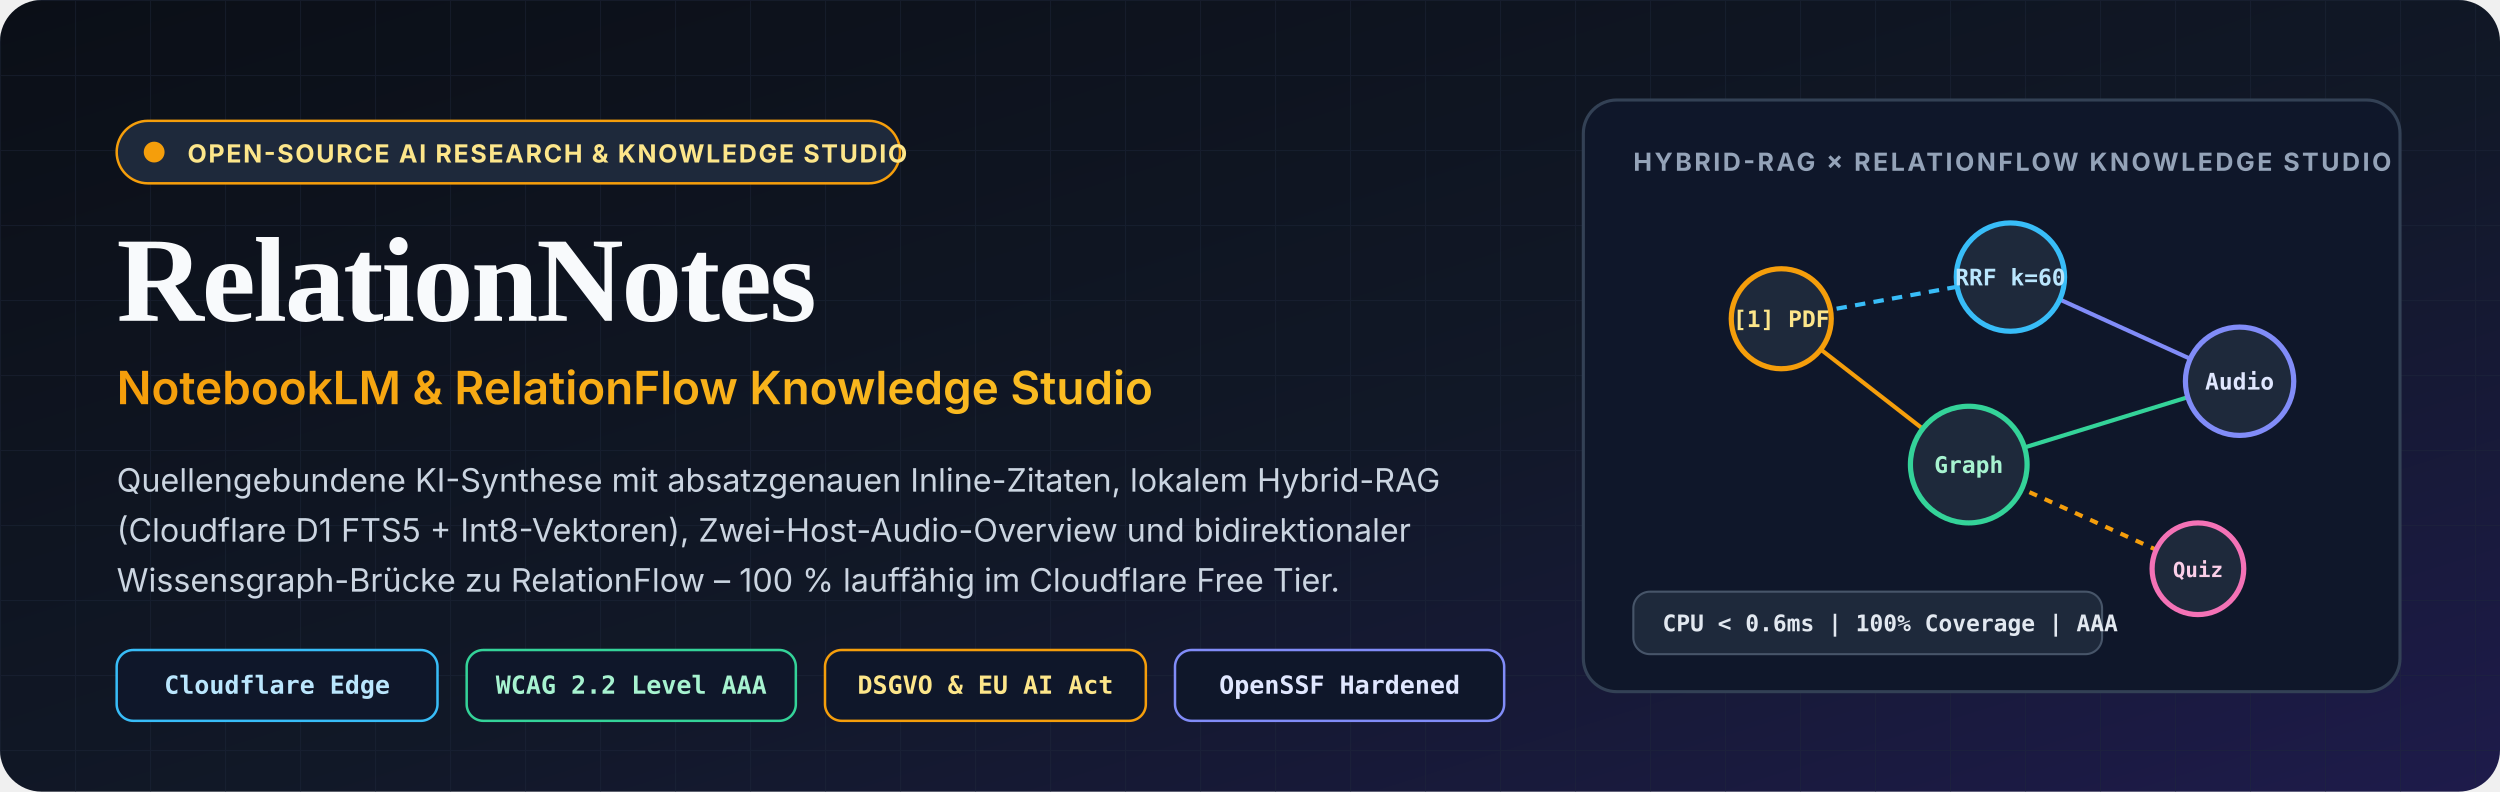
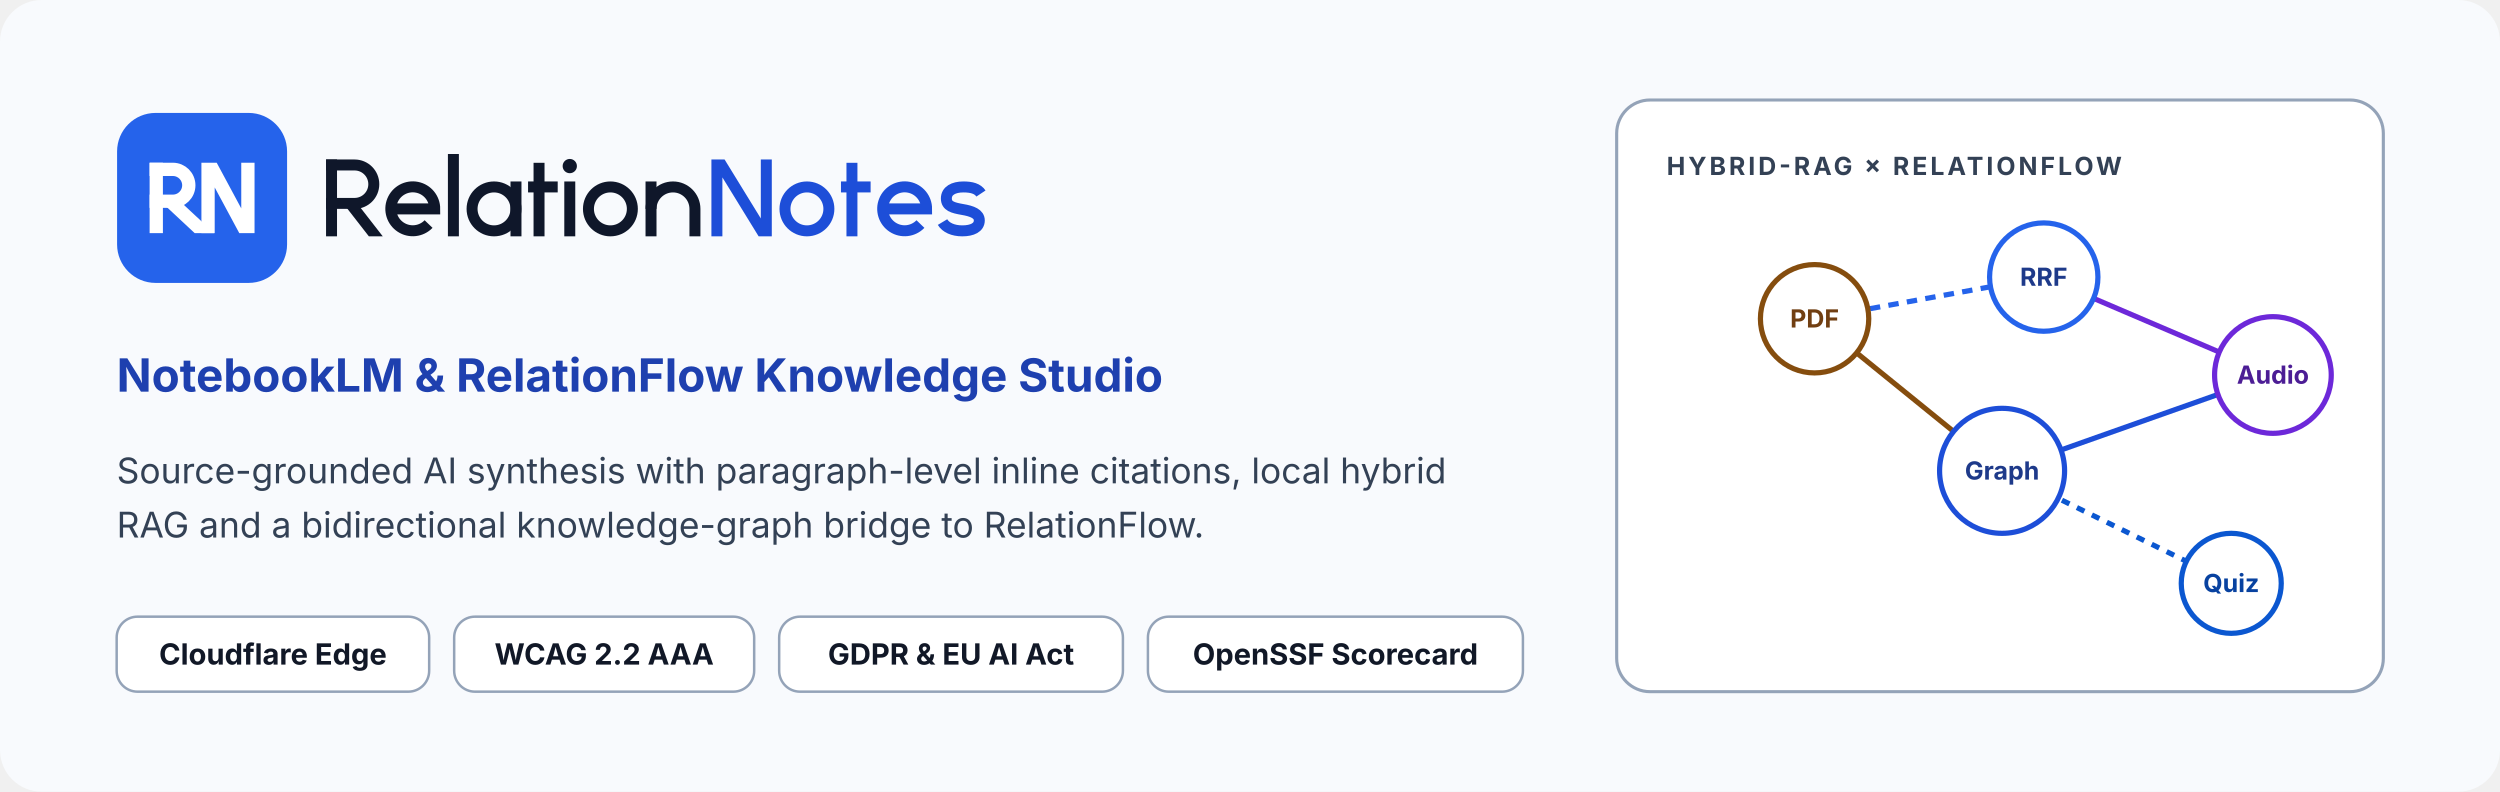
- <svg xmlns="http://www.w3.org/2000/svg" viewBox="0 0 1200 380" role="img" aria-labelledby="hero-title hero-desc">
-   <style>
-     :root {
-       color-scheme: light dark;
-       --bg-primary: #FAF8F5;
-       --bg-card: #FFFFFF;
-       --text-primary: #141413;
-       --text-secondary: #3D3935;
-       --border-subtle: #CBD5E1;
-     }
-     @media (prefers-color-scheme: dark) {
-       :root {
-         --bg-primary: #0B0F17;
-         --bg-card: #1E293B;
-         --text-primary: #F8FAFC;
-         --text-secondary: #94A3B8;
-         --border-subtle: #334155;
-       }
-     }
-   </style>
-   <defs>
-     <linearGradient id="bgGrad" x1="0%" y1="0%" x2="100%" y2="100%">
-       <stop offset="0%" stop-color="#0B0F17" />
-       <stop offset="55%" stop-color="#111827" />
-       <stop offset="100%" stop-color="#1E1B4B" />
-     </linearGradient>
-     <linearGradient id="accentAmber" x1="0%" y1="0%" x2="100%" y2="0%">
-       <stop offset="0%" stop-color="#F59E0B" />
-       <stop offset="100%" stop-color="#FBBF24" />
-     </linearGradient>
-     <linearGradient id="accentCyan" x1="0%" y1="0%" x2="100%" y2="100%">
-       <stop offset="0%" stop-color="#38BDF8" />
-       <stop offset="100%" stop-color="#818CF8" />
-     </linearGradient>
-     <pattern id="grid" width="36" height="36" patternUnits="userSpaceOnUse">
-       <path d="M 36 0 L 0 0 0 36" fill="none" stroke="#1E293B" stroke-width="1" />
-     </pattern>
-   </defs>
-   <rect width="1200" height="380" rx="20" fill="url(#bgGrad)" />
-   <rect width="1200" height="380" rx="20" fill="url(#grid)" opacity="0.45" />
-   <g transform="translate(760, 48)">
-     <rect x="0" y="0" width="392" height="284" rx="16" fill="#0F172A" stroke="#334155" stroke-width="1.5" />
-     <text x="24" y="34" fill="#94A3B8" font-family="system-ui, -apple-system, sans-serif" font-size="12" font-weight="700" letter-spacing="1.2">
-       HYBRID-RAG × RELATIONFLOW KNOWLEDGE STUDIO
-     </text>
-     <line x1="95" y1="105" x2="205" y2="85" stroke="#38BDF8" stroke-width="2" stroke-dasharray="5,4" />
-     <line x1="95" y1="105" x2="185" y2="175" stroke="#F59E0B" stroke-width="2" />
-     <line x1="205" y1="85" x2="315" y2="135" stroke="#818CF8" stroke-width="2" />
-     <line x1="185" y1="175" x2="315" y2="135" stroke="#34D399" stroke-width="2" />
-     <line x1="185" y1="175" x2="295" y2="225" stroke="#F59E0B" stroke-width="2" stroke-dasharray="4,4" />
-     <circle cx="95" cy="105" r="24" fill="#1E293B" stroke="#F59E0B" stroke-width="2.5" />
-     <text x="95" y="109" text-anchor="middle" fill="#FDE68A" font-family="monospace" font-size="11" font-weight="700">[1] PDF</text>
-     <circle cx="205" cy="85" r="26" fill="#1E293B" stroke="#38BDF8" stroke-width="2.5" />
-     <text x="205" y="89" text-anchor="middle" fill="#BAE6FD" font-family="monospace" font-size="11" font-weight="700">RRF k=60</text>
-     <circle cx="185" cy="175" r="28" fill="#1E293B" stroke="#34D399" stroke-width="2.5" />
-     <text x="185" y="179" text-anchor="middle" fill="#A7F3D0" font-family="monospace" font-size="11" font-weight="700">Graph</text>
-     <circle cx="315" cy="135" r="26" fill="#1E293B" stroke="#818CF8" stroke-width="2.5" />
-     <text x="315" y="139" text-anchor="middle" fill="#E0E7FF" font-family="monospace" font-size="11" font-weight="700">Audio</text>
-     <circle cx="295" cy="225" r="22" fill="#1E293B" stroke="#F472B6" stroke-width="2.5" />
-     <text x="295" y="229" text-anchor="middle" fill="#FBCFE8" font-family="monospace" font-size="10" font-weight="700">Quiz</text>
-     <rect x="24" y="236" width="225" height="30" rx="8" fill="#1E293B" stroke="#475569" stroke-width="1" />
-     <text x="38" y="255" fill="#E2E8F0" font-family="monospace" font-size="11" font-weight="600">
-       CPU &lt; 0.6ms | 100% Coverage | AAA
-     </text>
+ <svg xmlns="http://www.w3.org/2000/svg" viewBox="0 0 1200 380" width="1200" height="380" role="img" aria-labelledby="hero-title hero-desc">
+   <style>.bg{fill:#F8FAFD}.card{fill:#FFFFFF;stroke:#94A3B8;stroke-width:1.5}.t1{fill:#111827}.t2{fill:#334155}.ta{fill:#1E40AF}.chip{fill:#FFFFFF;stroke:#94A3B8;stroke-width:1.2}.lkbs{stroke:#0F172A}.lkbf{fill:#0F172A}.lkas{stroke:#1D4ED8}.lkaf{fill:#1D4ED8}.n0{fill:#FFFFFF;stroke:#0B57D0;stroke-width:2.5}.nt0{fill:#0842A0}.s0{stroke:#0B57D0;stroke-width:2.5}.n1{fill:#FFFFFF;stroke:#6D28D9;stroke-width:2.5}.nt1{fill:#4C1D95}.s1{stroke:#6D28D9;stroke-width:2.5}.n2{fill:#FFFFFF;stroke:#854D0E;stroke-width:2.5}.nt2{fill:#713F12}.s2{stroke:#854D0E;stroke-width:2.5}.n3{fill:#FFFFFF;stroke:#2563EB;stroke-width:2.5}.nt3{fill:#1E3A8A}.s3{stroke:#2563EB;stroke-width:2.5}.n4{fill:#FFFFFF;stroke:#1D4ED8;stroke-width:2.5}.nt4{fill:#1E3A8A}.s4{stroke:#1D4ED8;stroke-width:2.5}@media (prefers-color-scheme: dark){.bg{fill:#0B1220}.card{fill:#111A2E;stroke:#475569;stroke-width:1.5}.t1{fill:#F8FAFC}.t2{fill:#CBD5E1}.ta{fill:#BFDBFE}.chip{fill:#111A2E;stroke:#475569;stroke-width:1.2}.lkbs{stroke:#FFFFFF}.lkbf{fill:#FFFFFF}.lkas{stroke:#60A5FA}.lkaf{fill:#60A5FA}.n0{fill:#111A2E;stroke:#A8C7FA;stroke-width:2.5}.nt0{fill:#D3E3FD}.s0{stroke:#A8C7FA;stroke-width:2.5}.n1{fill:#111A2E;stroke:#A78BFA;stroke-width:2.5}.nt1{fill:#DDD6FE}.s1{stroke:#A78BFA;stroke-width:2.5}.n2{fill:#111A2E;stroke:#FACC15;stroke-width:2.5}.nt2{fill:#FDE68A}.s2{stroke:#FACC15;stroke-width:2.5}.n3{fill:#111A2E;stroke:#60A5FA;stroke-width:2.5}.nt3{fill:#DBEAFE}.s3{stroke:#60A5FA;stroke-width:2.5}.n4{fill:#111A2E;stroke:#93C5FD;stroke-width:2.5}.nt4{fill:#DBEAFE}.s4{stroke:#93C5FD;stroke-width:2.5}}</style>
+   <rect class="bg" width="1200" height="380" rx="20" />
+   <g transform="translate(46 44) scale(0.85)">
+     <g transform="translate(12 12) scale(0.1875)">
+       <rect width="512" height="512" rx="116" fill="#2563EB" />
+       <defs>
+         <clipPath id="cband-h">
+           <rect x="0" y="150" width="512" height="212" />
+         </clipPath>
+       </defs>
+       <g clip-path="url(#cband-h)" fill="none" stroke="#FFFFFF" stroke-width="40" stroke-linejoin="miter">
+         <path d="M118,400V120" />
+         <path d="M98,170H168A48,48 0 0 1 168,266H98" />
+         <path d="M160,266L282.3,380" />
+       </g>
+       <polygon fill="#FFFFFF" points="254,362 254,150 300,150 374,287.6 374,150 414,150 414,362 368,362 294,224.4 294,362" />
+     </g>
+     <defs>
+       <clipPath id="base-h">
+         <rect x="-10" y="0" width="619.0" height="100" />
+       </clipPath>
+     </defs>
+     <g transform="translate(130 19.70) scale(0.62)" clip-path="url(#base-h)">
+       <g transform="translate(0.00 0)">
+         <g fill="none" class="lkbs" stroke-width="10" stroke-linecap="butt" stroke-linejoin="miter">
+           <path d="M5,100V30" />
+           <path d="M0,35H26A17.5,17.5 0 0 1 26,70H0" />
+           <path d="M22,70L50,106" />
+         </g>
+       </g>
+       <g transform="translate(54.00 0)">
+         <g fill="none" class="lkbs" stroke-width="10" stroke-linecap="butt" stroke-linejoin="miter">
+           <path d="M5,75H45A20,20 0 1 0 39.4,88.8" />
+         </g>
+       </g>
+       <g transform="translate(111.00 0)">
+         <g fill="none" class="lkbs" stroke-width="10" stroke-linecap="butt" stroke-linejoin="miter">
+           <path d="M5,25V100" />
+         </g>
+       </g>
+       <g transform="translate(128.00 0)">
+         <g fill="none" class="lkbs" stroke-width="10" stroke-linecap="butt" stroke-linejoin="miter">
+           <path d="M25,55A20,20 0 1 0 25.001,55" />
+           <path d="M45,50V100" />
+         </g>
+       </g>
+       <g transform="translate(184.00 0)">
+         <g fill="none" class="lkbs" stroke-width="10" stroke-linecap="butt" stroke-linejoin="miter">
+           <path d="M10,33V100" />
+           <path d="M0,55H27" />
+         </g>
+       </g>
+       <g transform="translate(217.00 0)">
+         <g fill="none" class="lkbs" stroke-width="10" stroke-linecap="butt" stroke-linejoin="miter">
+           <path d="M5,50V100" />
+         </g>
+         <g class="lkbf">
+           <circle cx="5" cy="36" r="6.5" />
+         </g>
+       </g>
+       <g transform="translate(234.00 0)">
+         <g fill="none" class="lkbs" stroke-width="10" stroke-linecap="butt" stroke-linejoin="miter">
+           <path d="M25,55A20,20 0 1 0 25.001,55" />
+         </g>
+       </g>
+       <g transform="translate(291.00 0)">
+         <g fill="none" class="lkbs" stroke-width="10" stroke-linecap="butt" stroke-linejoin="miter">
+           <path d="M5,50V100" />
+           <path d="M5,75A20,20 0 0 1 45,75V100" />
+         </g>
+       </g>
+       <g transform="translate(351.00 0)">
+         <g class="lkaf">
+           <polygon points="0,100 0,30 12,30 45,83.7 45,30 55,30 55,100 43,100 10,46.3 10,100" />
+         </g>
+       </g>
+       <g transform="translate(413.00 0)">
+         <g fill="none" class="lkas" stroke-width="10" stroke-linecap="butt" stroke-linejoin="miter">
+           <path d="M25,55A20,20 0 1 0 25.001,55" />
+         </g>
+       </g>
+       <g transform="translate(469.00 0)">
+         <g fill="none" class="lkas" stroke-width="10" stroke-linecap="butt" stroke-linejoin="miter">
+           <path d="M10,33V100" />
+           <path d="M0,55H27" />
+         </g>
+       </g>
+       <g transform="translate(502.00 0)">
+         <g fill="none" class="lkas" stroke-width="10" stroke-linecap="butt" stroke-linejoin="miter">
+           <path d="M5,75H45A20,20 0 1 0 39.4,88.8" />
+         </g>
+       </g>
+       <g transform="translate(559.00 0)">
+         <g fill="none" class="lkas" stroke-width="10" stroke-linecap="butt" stroke-linejoin="miter">
+           <path d="M37.5,61C34.5,56.5 29,55 21.5,55C12.5,55 6,58.5 6,65.5C6,72.5 12,74 20.5,75.5C29.5,77 36,79.5 36,85.5C36,92 29.5,95 20.5,95C12,95 5.5,92 2.5,87" />
+         </g>
+       </g>
+     </g>
  </g>
-   <g transform="translate(56, 58)">
-     <rect x="0" y="0" width="376" height="30" rx="15" fill="#1E293B" stroke="#F59E0B" stroke-width="1.2" />
-     <circle cx="18" cy="15" r="5" fill="#F59E0B" />
-     <text x="34" y="20" fill="#FDE68A" font-family="system-ui, -apple-system, sans-serif" font-size="12" font-weight="700" letter-spacing="0.8">
-       OPEN-SOURCE AI RESEARCH &amp; KNOWLEDGE STUDIO
-     </text>
-     <text x="0" y="96" fill="#F8FAFC" font-family="Georgia, 'Times New Roman', serif" font-size="58" font-weight="700" letter-spacing="-1">
-       RelationNotes
-     </text>
-     <text x="0" y="136" fill="url(#accentAmber)" font-family="system-ui, -apple-system, sans-serif" font-size="22" font-weight="600">
-       NotebookLM &amp; RelationFlow Knowledge Studio
-     </text>
-     <text x="0" y="178" fill="#CBD5E1" font-family="system-ui, -apple-system, sans-serif" font-size="15.5">
-       Quellengebundene KI-Synthese mit absatzgenauen Inline-Zitaten, lokalem Hybrid-RAG
-     </text>
-     <text x="0" y="202" fill="#CBD5E1" font-family="system-ui, -apple-system, sans-serif" font-size="15.5">
-       (Cloudflare D1 FTS5 + Int8-Vektoren), Zwei-Host-Audio-Overview und bidirektionaler
-     </text>
-     <text x="0" y="226" fill="#CBD5E1" font-family="system-ui, -apple-system, sans-serif" font-size="15.5">
-       Wissensgraph-Brücke zu RelationFlow – 100 % lauffähig im Cloudflare Free Tier.
-     </text>
-     <g transform="translate(0, 254)">
-       <rect x="0" y="0" width="154" height="34" rx="8" fill="#0F172A" stroke="#38BDF8" stroke-width="1.2" />
-       <text x="77" y="21" text-anchor="middle" fill="#BAE6FD" font-family="monospace" font-size="12" font-weight="700">Cloudflare Edge</text>
-       <rect x="168" y="0" width="158" height="34" rx="8" fill="#0F172A" stroke="#34D399" stroke-width="1.2" />
-       <text x="247" y="21" text-anchor="middle" fill="#A7F3D0" font-family="monospace" font-size="12" font-weight="700">WCAG 2.2 Level AAA</text>
-       <rect x="340" y="0" width="154" height="34" rx="8" fill="#0F172A" stroke="#F59E0B" stroke-width="1.2" />
-       <text x="417" y="21" text-anchor="middle" fill="#FDE68A" font-family="monospace" font-size="12" font-weight="700">DSGVO &amp; EU AI Act</text>
-       <rect x="508" y="0" width="158" height="34" rx="8" fill="#0F172A" stroke="#818CF8" stroke-width="1.2" />
-       <text x="587" y="21" text-anchor="middle" fill="#E0E7FF" font-family="monospace" font-size="12" font-weight="700">OpenSSF Hardened</text>
+   <g class="ta" transform="translate(56 0)">
+     <text x="0" y="188" font-family="Inter, 'Segoe UI', system-ui, -apple-system, Roboto, Helvetica, Arial, sans-serif" font-size="22" font-weight="700" text-anchor="start">NotebookLM &amp; RelationFlow Knowledge Studio</text>
+   </g>
+   <g transform="translate(56 0)">
+     <switch>
+       <g systemLanguage="de">
+         <g class="t2">
+           <text x="0" y="232" font-family="Inter, 'Segoe UI', system-ui, -apple-system, Roboto, Helvetica, Arial, sans-serif" font-size="17" font-weight="400" text-anchor="start">Quellengebundene KI-Synthese mit absatzgenauen Inline-Zitaten, lokalem</text>
+         </g>
+         <g class="t2">
+           <text x="0" y="258" font-family="Inter, 'Segoe UI', system-ui, -apple-system, Roboto, Helvetica, Arial, sans-serif" font-size="17" font-weight="400" text-anchor="start">Hybrid-RAG und bidirektionaler Wissensgraph-Brücke zu RelationFlow.</text>
+         </g>
+         <rect class="chip" x="0" y="296" width="150" height="36" rx="10" />
+         <g class="t1">
+           <text x="75" y="319" font-family="Inter, 'Segoe UI', system-ui, -apple-system, Roboto, Helvetica, Arial, sans-serif" font-size="14" font-weight="700" text-anchor="middle">Cloudflare Edge</text>
+         </g>
+         <rect class="chip" x="162" y="296" width="144" height="36" rx="10" />
+         <g class="t1">
+           <text x="234" y="319" font-family="Inter, 'Segoe UI', system-ui, -apple-system, Roboto, Helvetica, Arial, sans-serif" font-size="14" font-weight="700" text-anchor="middle">WCAG 2.2 AAA</text>
+         </g>
+         <rect class="chip" x="318" y="296" width="176" height="36" rx="10" />
+         <g class="t1">
+           <text x="406" y="319" font-family="Inter, 'Segoe UI', system-ui, -apple-system, Roboto, Helvetica, Arial, sans-serif" font-size="14" font-weight="700" text-anchor="middle">DSGVO &amp; EU AI Act</text>
+         </g>
+         <rect class="chip" x="506" y="296" width="180" height="36" rx="10" />
+         <g class="t1">
+           <text x="596" y="319" font-family="Inter, 'Segoe UI', system-ui, -apple-system, Roboto, Helvetica, Arial, sans-serif" font-size="14" font-weight="700" text-anchor="middle">OpenSSF Scorecard</text>
+         </g>
+       </g>
+       <g>
+         <g class="t2">
+           <text x="0" y="232" font-family="Inter, 'Segoe UI', system-ui, -apple-system, Roboto, Helvetica, Arial, sans-serif" font-size="17" font-weight="400" text-anchor="start">Source-grounded AI synthesis with paragraph-level inline citations, local hybrid</text>
+         </g>
+         <g class="t2">
+           <text x="0" y="258" font-family="Inter, 'Segoe UI', system-ui, -apple-system, Roboto, Helvetica, Arial, sans-serif" font-size="17" font-weight="400" text-anchor="start">RAG and a bidirectional knowledge-graph bridge to RelationFlow.</text>
+         </g>
+         <rect class="chip" x="0" y="296" width="150" height="36" rx="10" />
+         <g class="t1">
+           <text x="75" y="319" font-family="Inter, 'Segoe UI', system-ui, -apple-system, Roboto, Helvetica, Arial, sans-serif" font-size="14" font-weight="700" text-anchor="middle">Cloudflare Edge</text>
+         </g>
+         <rect class="chip" x="162" y="296" width="144" height="36" rx="10" />
+         <g class="t1">
+           <text x="234" y="319" font-family="Inter, 'Segoe UI', system-ui, -apple-system, Roboto, Helvetica, Arial, sans-serif" font-size="14" font-weight="700" text-anchor="middle">WCAG 2.2 AAA</text>
+         </g>
+         <rect class="chip" x="318" y="296" width="165" height="36" rx="10" />
+         <g class="t1">
+           <text x="400.5" y="319" font-family="Inter, 'Segoe UI', system-ui, -apple-system, Roboto, Helvetica, Arial, sans-serif" font-size="14" font-weight="700" text-anchor="middle">GDPR &amp; EU AI Act</text>
+         </g>
+         <rect class="chip" x="495" y="296" width="180" height="36" rx="10" />
+         <g class="t1">
+           <text x="585" y="319" font-family="Inter, 'Segoe UI', system-ui, -apple-system, Roboto, Helvetica, Arial, sans-serif" font-size="14" font-weight="700" text-anchor="middle">OpenSSF Scorecard</text>
+         </g>
+       </g>
+     </switch>
+   </g>
+   <g transform="translate(776 48)">
+     <rect class="card" width="368" height="284" rx="16" />
+     <g class="t2">
+       <text x="24" y="36" font-family="Inter, 'Segoe UI', system-ui, -apple-system, Roboto, Helvetica, Arial, sans-serif" font-size="12" font-weight="700" text-anchor="start" letter-spacing="1.4">HYBRID-RAG × RELATIONFLOW</text>
+     </g>
+     <line class="s3" x1="95" y1="105" x2="205" y2="85" stroke-dasharray="5 4" />
+     <line class="s2" x1="95" y1="105" x2="185" y2="178" />
+     <line class="s1" x1="205" y1="85" x2="315" y2="132" />
+     <line class="s4" x1="185" y1="178" x2="315" y2="132" />
+     <line class="s0" x1="185" y1="178" x2="295" y2="232" stroke-dasharray="4 4" />
+     <circle class="n2" cx="95" cy="105" r="26" />
+     <g class="nt2">
+       <text x="95" y="109.2" font-family="Inter, 'Segoe UI', system-ui, -apple-system, Roboto, Helvetica, Arial, sans-serif" font-size="12" font-weight="700" text-anchor="middle">PDF</text>
+     </g>
+     <circle class="n3" cx="205" cy="85" r="26" />
+     <g class="nt3">
+       <text x="205" y="89.2" font-family="Inter, 'Segoe UI', system-ui, -apple-system, Roboto, Helvetica, Arial, sans-serif" font-size="12" font-weight="700" text-anchor="middle">RRF</text>
+     </g>
+     <circle class="n4" cx="185" cy="178" r="30" />
+     <g class="nt4">
+       <text x="185" y="182.2" font-family="Inter, 'Segoe UI', system-ui, -apple-system, Roboto, Helvetica, Arial, sans-serif" font-size="12" font-weight="700" text-anchor="middle">Graph</text>
+     </g>
+     <circle class="n1" cx="315" cy="132" r="28" />
+     <g class="nt1">
+       <text x="315" y="136.2" font-family="Inter, 'Segoe UI', system-ui, -apple-system, Roboto, Helvetica, Arial, sans-serif" font-size="12" font-weight="700" text-anchor="middle">Audio</text>
+     </g>
+     <circle class="n0" cx="295" cy="232" r="24" />
+     <g class="nt0">
+       <text x="295" y="236.2" font-family="Inter, 'Segoe UI', system-ui, -apple-system, Roboto, Helvetica, Arial, sans-serif" font-size="12" font-weight="700" text-anchor="middle">Quiz</text>
    </g>
  </g>
</svg>
